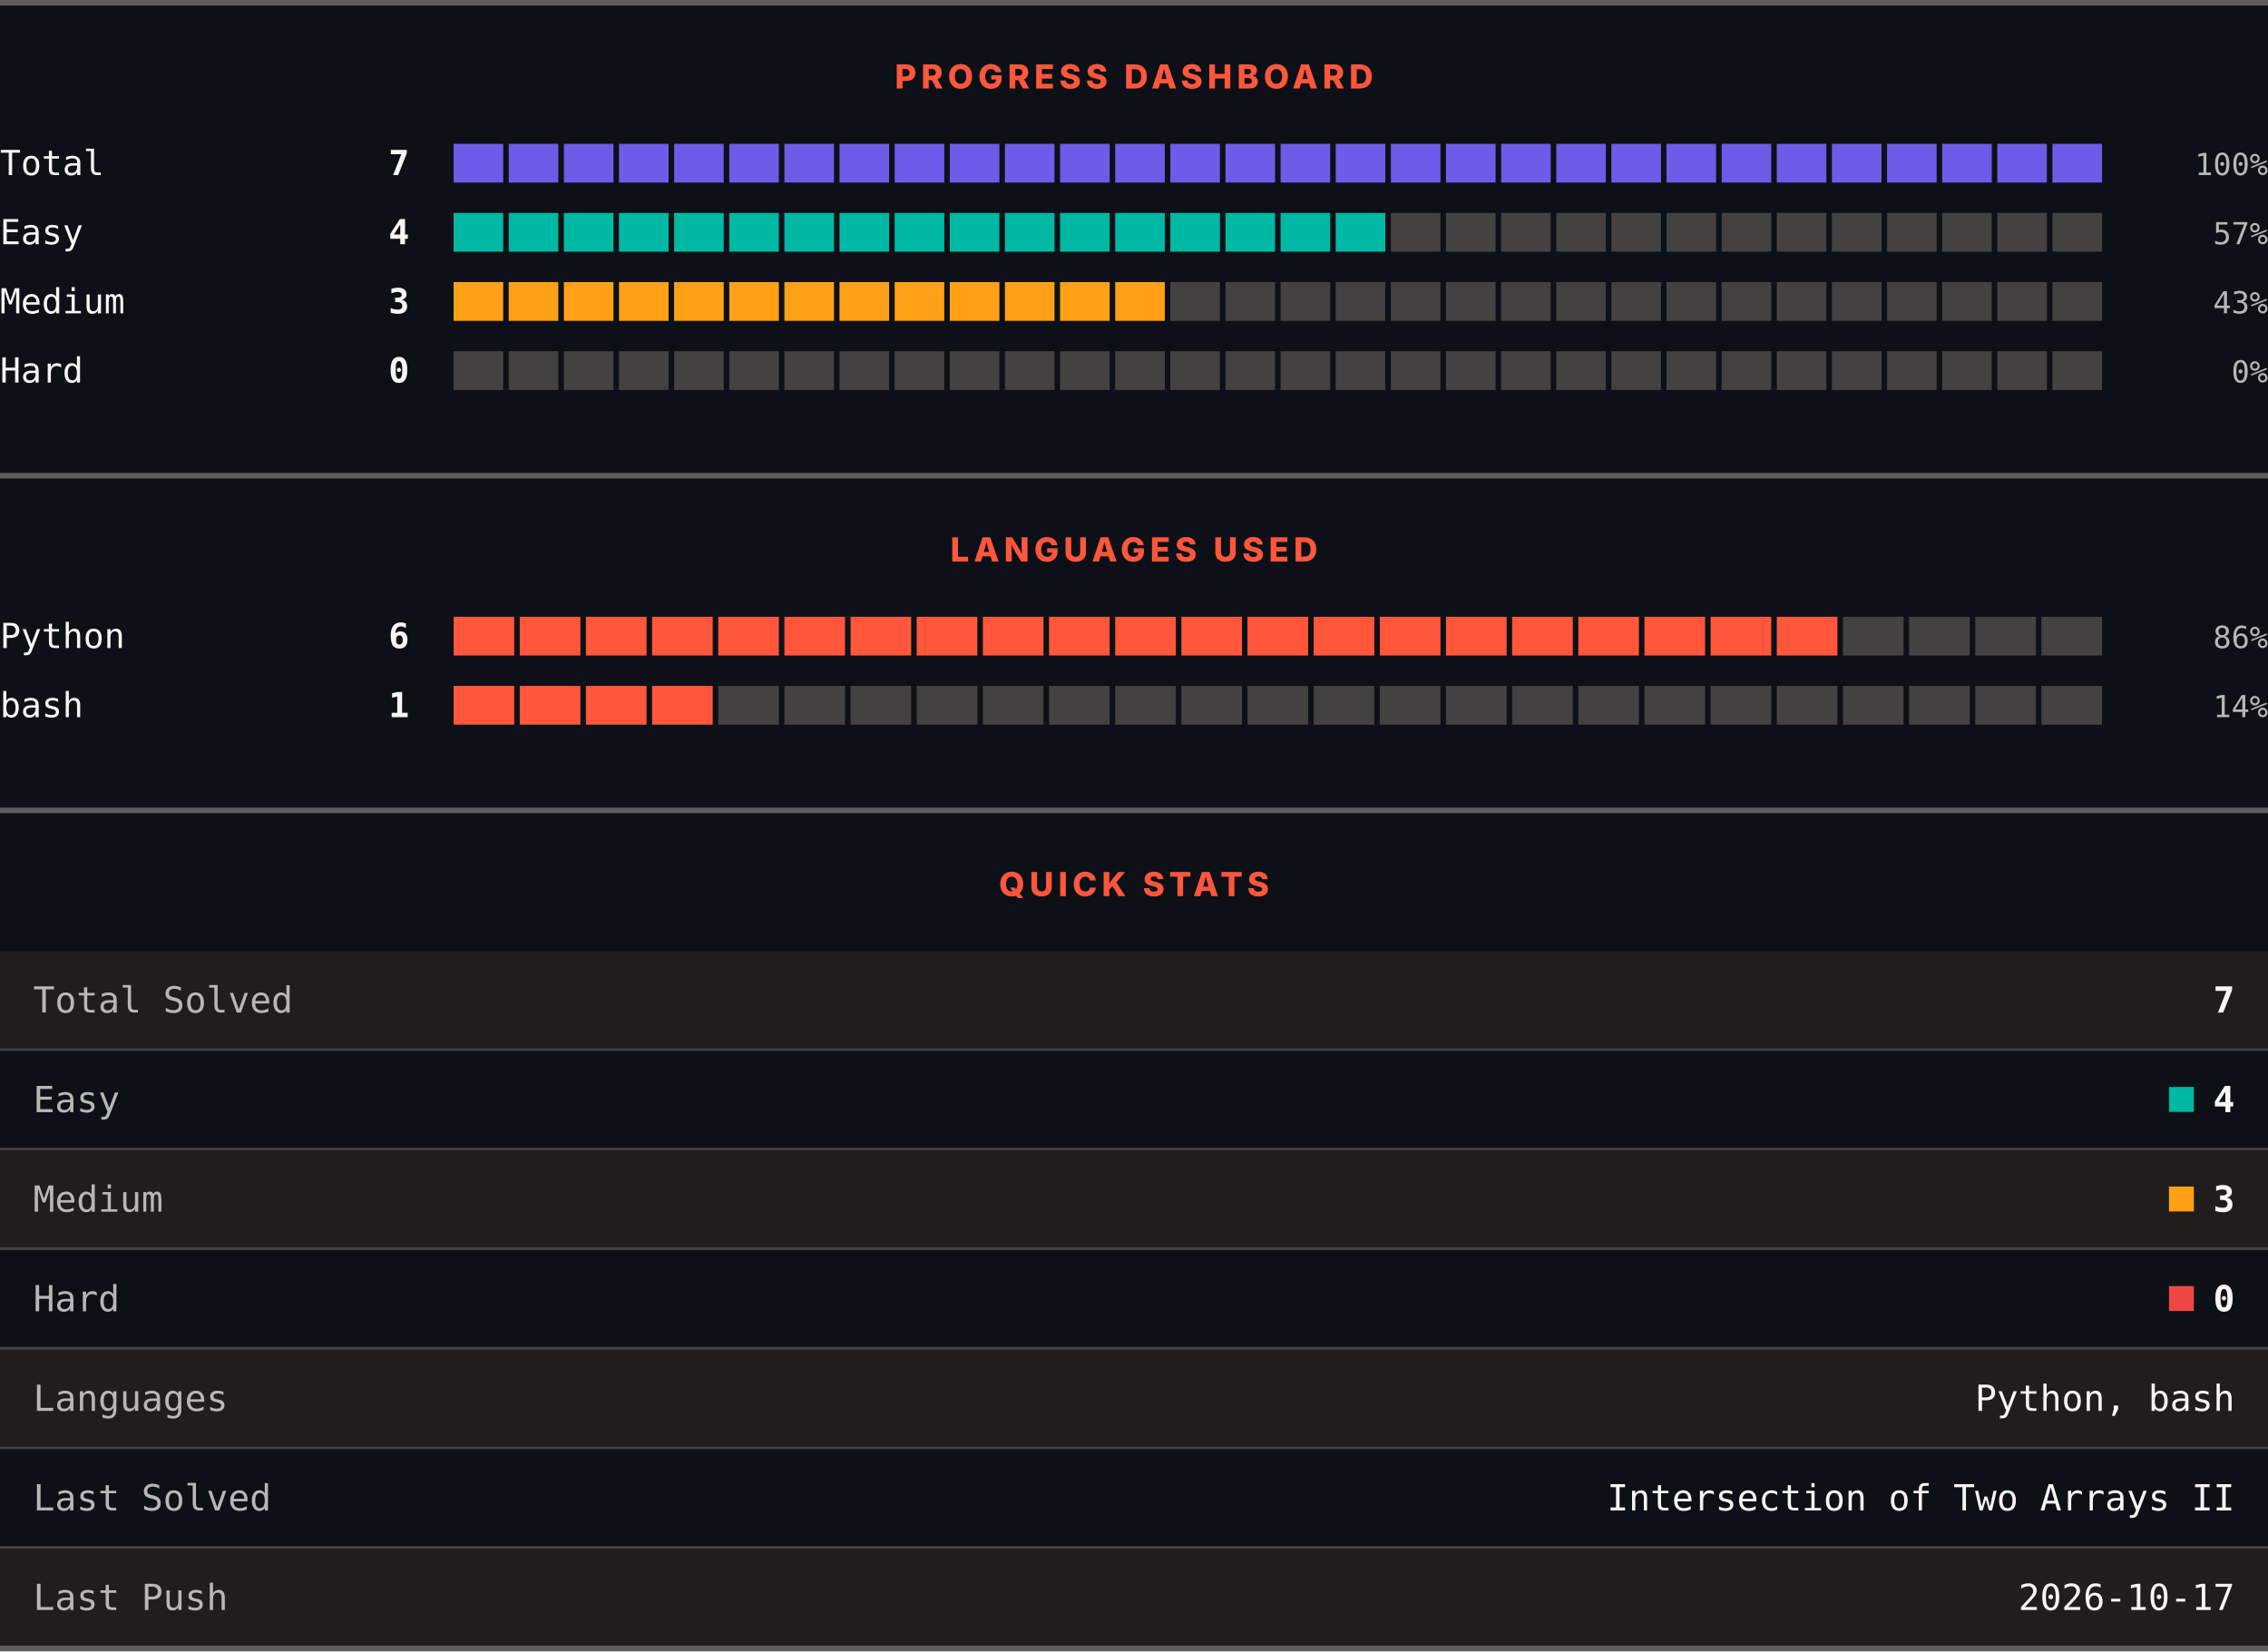
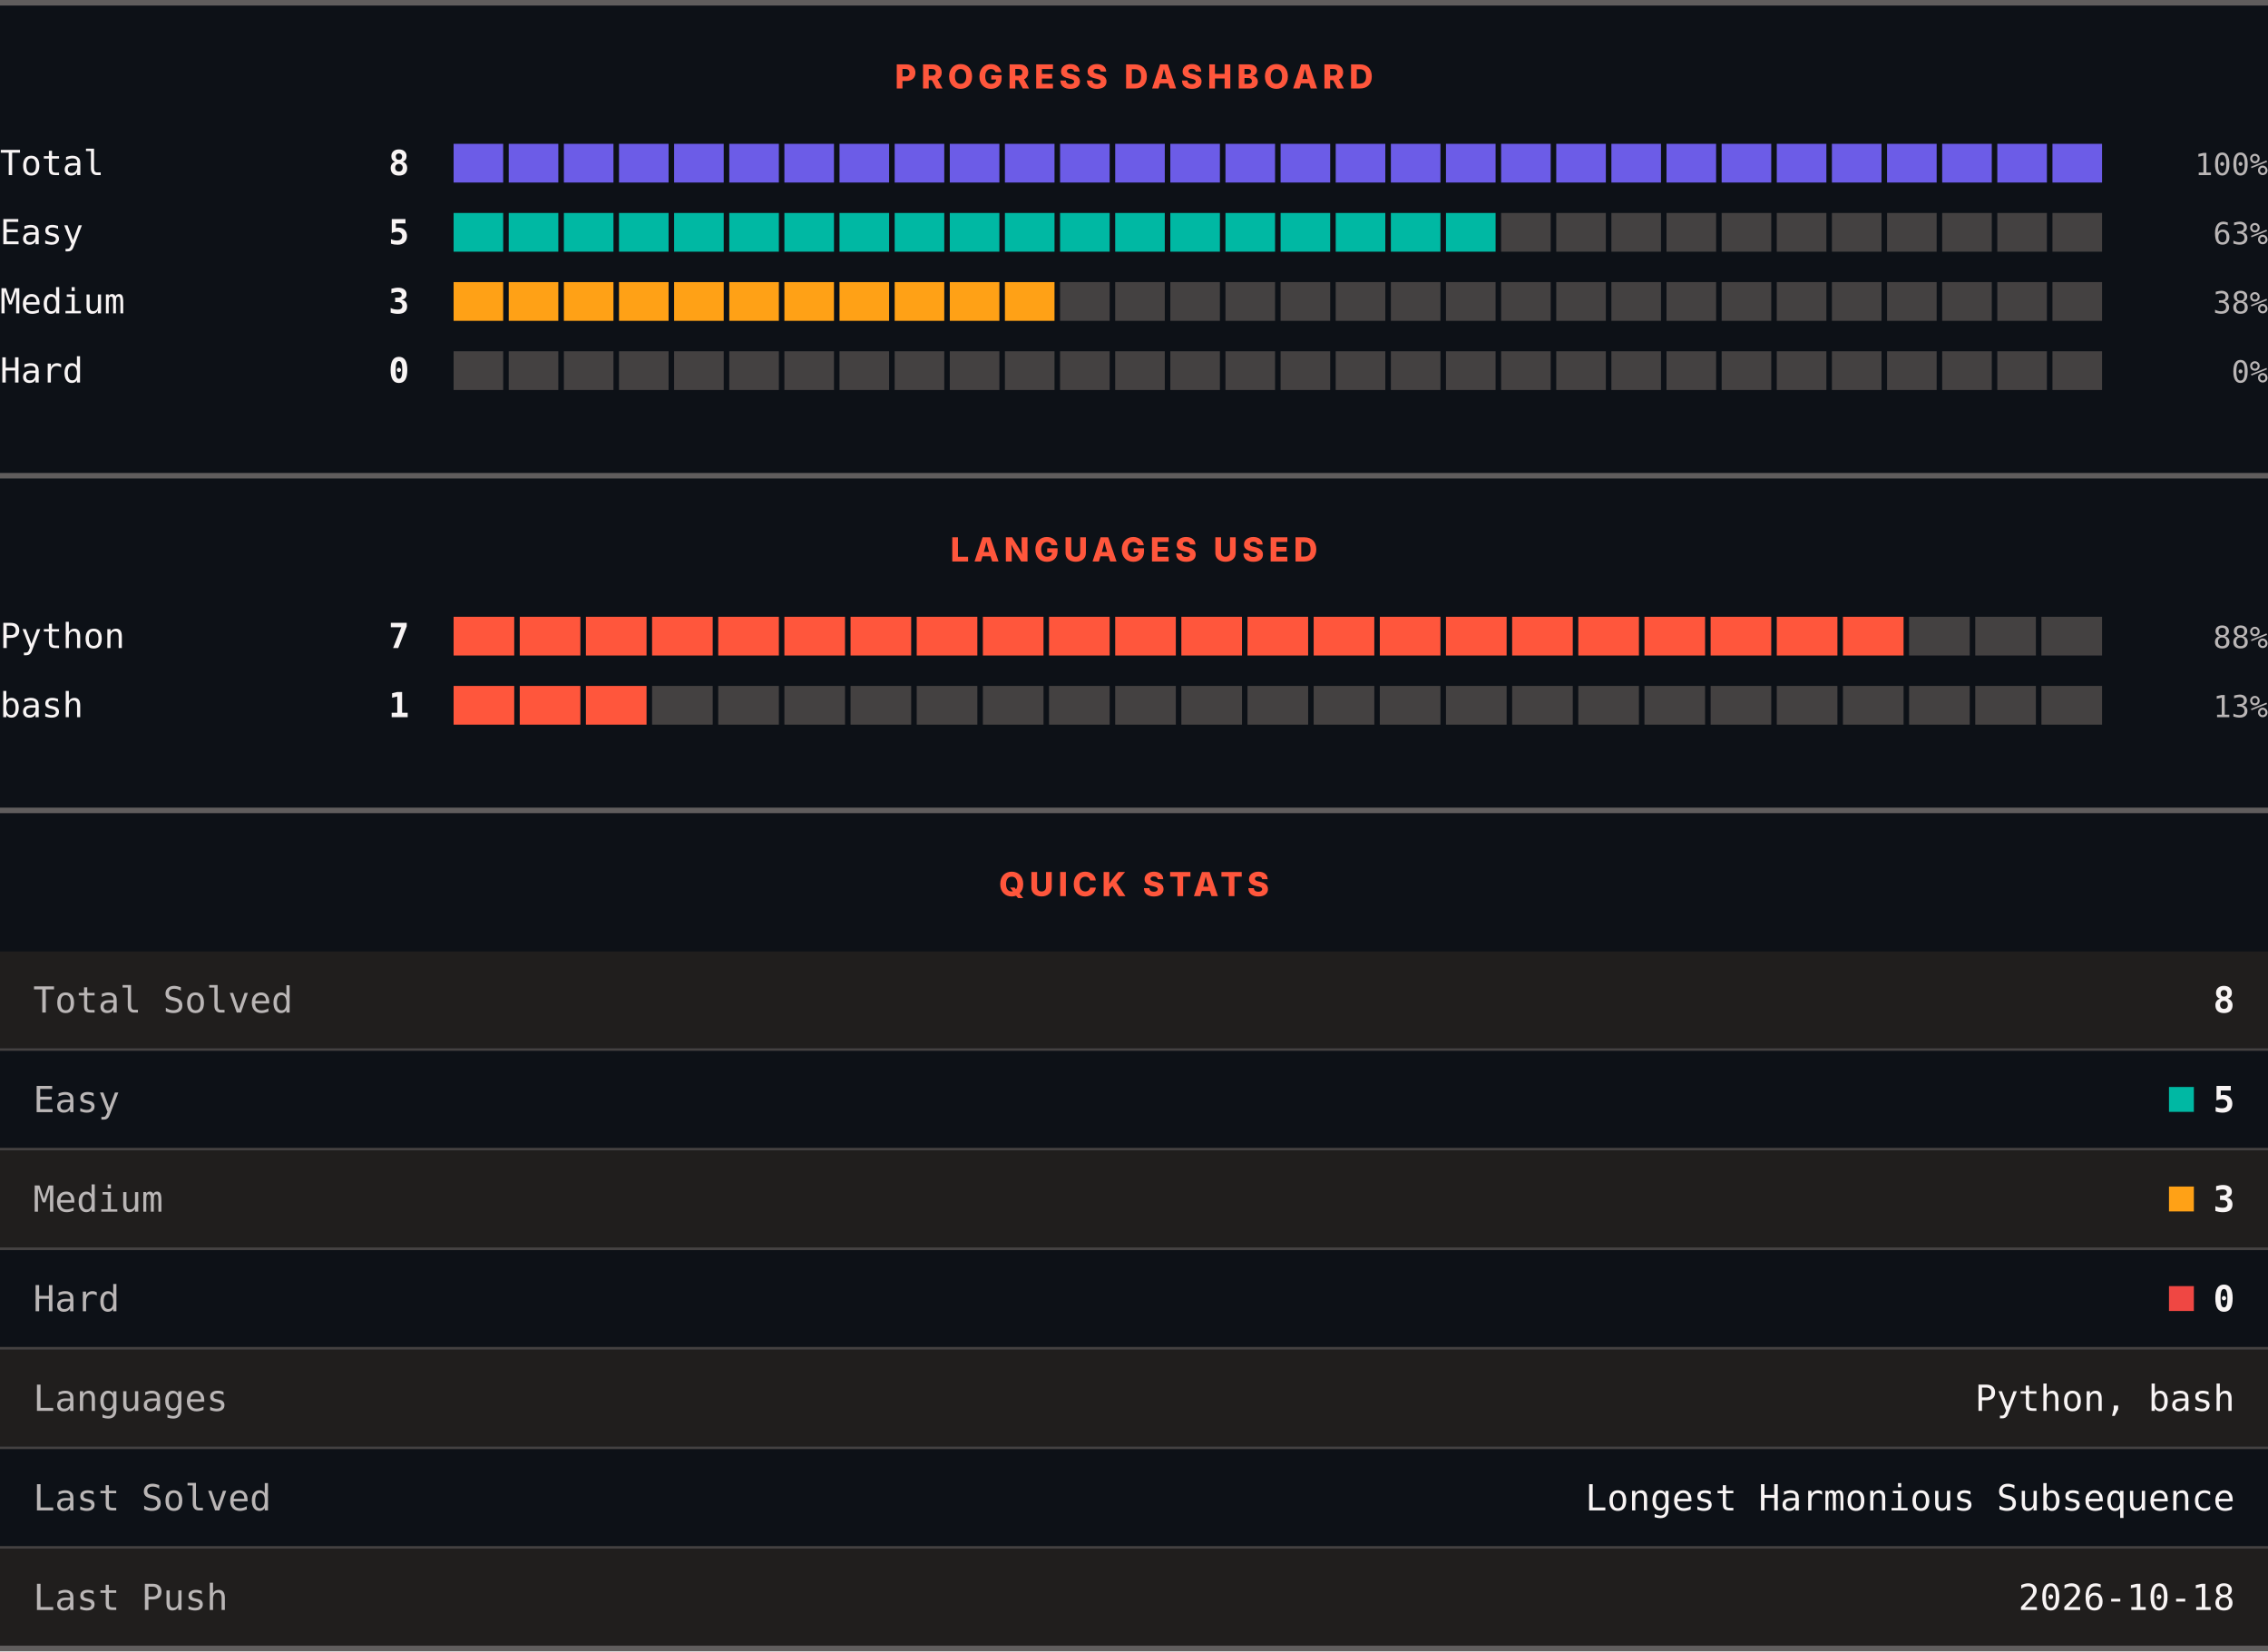
<svg xmlns="http://www.w3.org/2000/svg" width="820" height="597" viewBox="0 0 820 597" role="img" aria-label="LeetCode progress, languages and quick stats">
  <rect width="820" height="597" fill="#0d1117" />
  <rect x="0" y="0" width="820" height="2" fill="#605d5d" />
  <text x="410" y="32" text-anchor="middle" font-family="Archivo, system-ui, -apple-system, Segoe UI, sans-serif" font-size="12" font-weight="800" letter-spacing="1.68" fill="#ff563c">PROGRESS DASHBOARD</text>
  <text x="0" y="63.3" font-family="ui-monospace, SFMono-Regular, Menlo, Consolas, monospace" font-size="12.5" fill="#f8f4f4">Total</text>
-   <text x="148" y="63.3" text-anchor="end" font-family="ui-monospace, SFMono-Regular, Menlo, Consolas, monospace" font-size="12.5" font-weight="700" fill="#f8f4f4">7</text>
+   <text x="148" y="63.3" text-anchor="end" font-family="ui-monospace, SFMono-Regular, Menlo, Consolas, monospace" font-size="12.5" font-weight="700" fill="#f8f4f4">8</text>
  <rect x="164.00" y="52" width="17.93" height="14" fill="#6c5ce7" />
  <rect x="183.93" y="52" width="17.93" height="14" fill="#6c5ce7" />
  <rect x="203.87" y="52" width="17.93" height="14" fill="#6c5ce7" />
  <rect x="223.80" y="52" width="17.93" height="14" fill="#6c5ce7" />
  <rect x="243.73" y="52" width="17.93" height="14" fill="#6c5ce7" />
  <rect x="263.67" y="52" width="17.93" height="14" fill="#6c5ce7" />
  <rect x="283.60" y="52" width="17.93" height="14" fill="#6c5ce7" />
  <rect x="303.53" y="52" width="17.93" height="14" fill="#6c5ce7" />
  <rect x="323.47" y="52" width="17.93" height="14" fill="#6c5ce7" />
  <rect x="343.40" y="52" width="17.93" height="14" fill="#6c5ce7" />
  <rect x="363.33" y="52" width="17.93" height="14" fill="#6c5ce7" />
  <rect x="383.27" y="52" width="17.93" height="14" fill="#6c5ce7" />
  <rect x="403.20" y="52" width="17.93" height="14" fill="#6c5ce7" />
  <rect x="423.13" y="52" width="17.93" height="14" fill="#6c5ce7" />
  <rect x="443.07" y="52" width="17.93" height="14" fill="#6c5ce7" />
  <rect x="463.00" y="52" width="17.93" height="14" fill="#6c5ce7" />
  <rect x="482.93" y="52" width="17.93" height="14" fill="#6c5ce7" />
  <rect x="502.87" y="52" width="17.93" height="14" fill="#6c5ce7" />
  <rect x="522.80" y="52" width="17.93" height="14" fill="#6c5ce7" />
  <rect x="542.73" y="52" width="17.93" height="14" fill="#6c5ce7" />
  <rect x="562.67" y="52" width="17.93" height="14" fill="#6c5ce7" />
  <rect x="582.60" y="52" width="17.93" height="14" fill="#6c5ce7" />
  <rect x="602.53" y="52" width="17.93" height="14" fill="#6c5ce7" />
  <rect x="622.47" y="52" width="17.93" height="14" fill="#6c5ce7" />
  <rect x="642.40" y="52" width="17.93" height="14" fill="#6c5ce7" />
  <rect x="662.33" y="52" width="17.93" height="14" fill="#6c5ce7" />
  <rect x="682.27" y="52" width="17.93" height="14" fill="#6c5ce7" />
  <rect x="702.20" y="52" width="17.93" height="14" fill="#6c5ce7" />
  <rect x="722.13" y="52" width="17.93" height="14" fill="#6c5ce7" />
  <rect x="742.07" y="52" width="17.93" height="14" fill="#6c5ce7" />
  <text x="820" y="63.3" text-anchor="end" font-family="ui-monospace, SFMono-Regular, Menlo, Consolas, monospace" font-size="11" fill="#bab6b6">100%</text>
  <text x="0" y="88.3" font-family="ui-monospace, SFMono-Regular, Menlo, Consolas, monospace" font-size="12.5" fill="#f8f4f4">Easy</text>
-   <text x="148" y="88.3" text-anchor="end" font-family="ui-monospace, SFMono-Regular, Menlo, Consolas, monospace" font-size="12.5" font-weight="700" fill="#f8f4f4">4</text>
+   <text x="148" y="88.3" text-anchor="end" font-family="ui-monospace, SFMono-Regular, Menlo, Consolas, monospace" font-size="12.5" font-weight="700" fill="#f8f4f4">5</text>
  <rect x="164.00" y="77" width="17.93" height="14" fill="#00b8a3" />
  <rect x="183.93" y="77" width="17.93" height="14" fill="#00b8a3" />
  <rect x="203.87" y="77" width="17.93" height="14" fill="#00b8a3" />
  <rect x="223.80" y="77" width="17.93" height="14" fill="#00b8a3" />
  <rect x="243.73" y="77" width="17.93" height="14" fill="#00b8a3" />
  <rect x="263.67" y="77" width="17.93" height="14" fill="#00b8a3" />
  <rect x="283.60" y="77" width="17.93" height="14" fill="#00b8a3" />
  <rect x="303.53" y="77" width="17.93" height="14" fill="#00b8a3" />
  <rect x="323.47" y="77" width="17.93" height="14" fill="#00b8a3" />
  <rect x="343.40" y="77" width="17.93" height="14" fill="#00b8a3" />
  <rect x="363.33" y="77" width="17.93" height="14" fill="#00b8a3" />
  <rect x="383.27" y="77" width="17.93" height="14" fill="#00b8a3" />
  <rect x="403.20" y="77" width="17.93" height="14" fill="#00b8a3" />
  <rect x="423.13" y="77" width="17.93" height="14" fill="#00b8a3" />
  <rect x="443.07" y="77" width="17.93" height="14" fill="#00b8a3" />
  <rect x="463.00" y="77" width="17.93" height="14" fill="#00b8a3" />
  <rect x="482.93" y="77" width="17.93" height="14" fill="#00b8a3" />
-   <rect x="502.87" y="77" width="17.93" height="14" fill="#444141" />
-   <rect x="522.80" y="77" width="17.93" height="14" fill="#444141" />
+   <rect x="502.87" y="77" width="17.93" height="14" fill="#00b8a3" />
+   <rect x="522.80" y="77" width="17.93" height="14" fill="#00b8a3" />
  <rect x="542.73" y="77" width="17.93" height="14" fill="#444141" />
  <rect x="562.67" y="77" width="17.93" height="14" fill="#444141" />
  <rect x="582.60" y="77" width="17.93" height="14" fill="#444141" />
  <rect x="602.53" y="77" width="17.93" height="14" fill="#444141" />
  <rect x="622.47" y="77" width="17.93" height="14" fill="#444141" />
  <rect x="642.40" y="77" width="17.93" height="14" fill="#444141" />
  <rect x="662.33" y="77" width="17.93" height="14" fill="#444141" />
  <rect x="682.27" y="77" width="17.93" height="14" fill="#444141" />
  <rect x="702.20" y="77" width="17.93" height="14" fill="#444141" />
  <rect x="722.13" y="77" width="17.93" height="14" fill="#444141" />
  <rect x="742.07" y="77" width="17.93" height="14" fill="#444141" />
-   <text x="820" y="88.3" text-anchor="end" font-family="ui-monospace, SFMono-Regular, Menlo, Consolas, monospace" font-size="11" fill="#bab6b6">57%</text>
+   <text x="820" y="88.3" text-anchor="end" font-family="ui-monospace, SFMono-Regular, Menlo, Consolas, monospace" font-size="11" fill="#bab6b6">63%</text>
  <text x="0" y="113.3" font-family="ui-monospace, SFMono-Regular, Menlo, Consolas, monospace" font-size="12.5" fill="#f8f4f4">Medium</text>
  <text x="148" y="113.3" text-anchor="end" font-family="ui-monospace, SFMono-Regular, Menlo, Consolas, monospace" font-size="12.5" font-weight="700" fill="#f8f4f4">3</text>
  <rect x="164.00" y="102" width="17.93" height="14" fill="#ffa116" />
  <rect x="183.93" y="102" width="17.93" height="14" fill="#ffa116" />
  <rect x="203.87" y="102" width="17.93" height="14" fill="#ffa116" />
  <rect x="223.80" y="102" width="17.93" height="14" fill="#ffa116" />
  <rect x="243.73" y="102" width="17.93" height="14" fill="#ffa116" />
  <rect x="263.67" y="102" width="17.93" height="14" fill="#ffa116" />
  <rect x="283.60" y="102" width="17.93" height="14" fill="#ffa116" />
  <rect x="303.53" y="102" width="17.93" height="14" fill="#ffa116" />
  <rect x="323.47" y="102" width="17.93" height="14" fill="#ffa116" />
  <rect x="343.40" y="102" width="17.93" height="14" fill="#ffa116" />
  <rect x="363.33" y="102" width="17.93" height="14" fill="#ffa116" />
-   <rect x="383.27" y="102" width="17.93" height="14" fill="#ffa116" />
-   <rect x="403.20" y="102" width="17.93" height="14" fill="#ffa116" />
+   <rect x="383.27" y="102" width="17.93" height="14" fill="#444141" />
+   <rect x="403.20" y="102" width="17.93" height="14" fill="#444141" />
  <rect x="423.13" y="102" width="17.93" height="14" fill="#444141" />
  <rect x="443.07" y="102" width="17.93" height="14" fill="#444141" />
  <rect x="463.00" y="102" width="17.93" height="14" fill="#444141" />
  <rect x="482.93" y="102" width="17.93" height="14" fill="#444141" />
  <rect x="502.87" y="102" width="17.93" height="14" fill="#444141" />
  <rect x="522.80" y="102" width="17.93" height="14" fill="#444141" />
  <rect x="542.73" y="102" width="17.93" height="14" fill="#444141" />
  <rect x="562.67" y="102" width="17.93" height="14" fill="#444141" />
  <rect x="582.60" y="102" width="17.93" height="14" fill="#444141" />
  <rect x="602.53" y="102" width="17.93" height="14" fill="#444141" />
  <rect x="622.47" y="102" width="17.93" height="14" fill="#444141" />
  <rect x="642.40" y="102" width="17.93" height="14" fill="#444141" />
  <rect x="662.33" y="102" width="17.93" height="14" fill="#444141" />
  <rect x="682.27" y="102" width="17.93" height="14" fill="#444141" />
  <rect x="702.20" y="102" width="17.93" height="14" fill="#444141" />
  <rect x="722.13" y="102" width="17.93" height="14" fill="#444141" />
  <rect x="742.07" y="102" width="17.93" height="14" fill="#444141" />
-   <text x="820" y="113.3" text-anchor="end" font-family="ui-monospace, SFMono-Regular, Menlo, Consolas, monospace" font-size="11" fill="#bab6b6">43%</text>
+   <text x="820" y="113.3" text-anchor="end" font-family="ui-monospace, SFMono-Regular, Menlo, Consolas, monospace" font-size="11" fill="#bab6b6">38%</text>
  <text x="0" y="138.3" font-family="ui-monospace, SFMono-Regular, Menlo, Consolas, monospace" font-size="12.5" fill="#f8f4f4">Hard</text>
  <text x="148" y="138.3" text-anchor="end" font-family="ui-monospace, SFMono-Regular, Menlo, Consolas, monospace" font-size="12.5" font-weight="700" fill="#f8f4f4">0</text>
  <rect x="164.00" y="127" width="17.93" height="14" fill="#444141" />
  <rect x="183.93" y="127" width="17.93" height="14" fill="#444141" />
  <rect x="203.87" y="127" width="17.93" height="14" fill="#444141" />
  <rect x="223.80" y="127" width="17.93" height="14" fill="#444141" />
  <rect x="243.73" y="127" width="17.93" height="14" fill="#444141" />
  <rect x="263.67" y="127" width="17.93" height="14" fill="#444141" />
  <rect x="283.60" y="127" width="17.93" height="14" fill="#444141" />
  <rect x="303.53" y="127" width="17.93" height="14" fill="#444141" />
  <rect x="323.47" y="127" width="17.93" height="14" fill="#444141" />
  <rect x="343.40" y="127" width="17.93" height="14" fill="#444141" />
  <rect x="363.33" y="127" width="17.93" height="14" fill="#444141" />
  <rect x="383.27" y="127" width="17.93" height="14" fill="#444141" />
  <rect x="403.20" y="127" width="17.93" height="14" fill="#444141" />
  <rect x="423.13" y="127" width="17.93" height="14" fill="#444141" />
  <rect x="443.07" y="127" width="17.93" height="14" fill="#444141" />
  <rect x="463.00" y="127" width="17.93" height="14" fill="#444141" />
  <rect x="482.93" y="127" width="17.93" height="14" fill="#444141" />
  <rect x="502.87" y="127" width="17.93" height="14" fill="#444141" />
  <rect x="522.80" y="127" width="17.93" height="14" fill="#444141" />
  <rect x="542.73" y="127" width="17.93" height="14" fill="#444141" />
  <rect x="562.67" y="127" width="17.93" height="14" fill="#444141" />
  <rect x="582.60" y="127" width="17.93" height="14" fill="#444141" />
  <rect x="602.53" y="127" width="17.93" height="14" fill="#444141" />
  <rect x="622.47" y="127" width="17.93" height="14" fill="#444141" />
  <rect x="642.40" y="127" width="17.93" height="14" fill="#444141" />
  <rect x="662.33" y="127" width="17.93" height="14" fill="#444141" />
  <rect x="682.27" y="127" width="17.93" height="14" fill="#444141" />
  <rect x="702.20" y="127" width="17.93" height="14" fill="#444141" />
  <rect x="722.13" y="127" width="17.93" height="14" fill="#444141" />
  <rect x="742.07" y="127" width="17.93" height="14" fill="#444141" />
  <text x="820" y="138.3" text-anchor="end" font-family="ui-monospace, SFMono-Regular, Menlo, Consolas, monospace" font-size="11" fill="#bab6b6">0%</text>
  <rect x="0" y="171" width="820" height="2" fill="#605d5d" />
  <text x="410" y="203" text-anchor="middle" font-family="Archivo, system-ui, -apple-system, Segoe UI, sans-serif" font-size="12" font-weight="800" letter-spacing="1.68" fill="#ff563c">LANGUAGES USED</text>
  <text x="0" y="234.3" font-family="ui-monospace, SFMono-Regular, Menlo, Consolas, monospace" font-size="12.5" fill="#f8f4f4">Python</text>
-   <text x="148" y="234.3" text-anchor="end" font-family="ui-monospace, SFMono-Regular, Menlo, Consolas, monospace" font-size="12.5" font-weight="700" fill="#f8f4f4">6</text>
+   <text x="148" y="234.3" text-anchor="end" font-family="ui-monospace, SFMono-Regular, Menlo, Consolas, monospace" font-size="12.5" font-weight="700" fill="#f8f4f4">7</text>
  <rect x="164.00" y="223" width="21.92" height="14" fill="#ff563c" />
  <rect x="187.92" y="223" width="21.92" height="14" fill="#ff563c" />
  <rect x="211.84" y="223" width="21.92" height="14" fill="#ff563c" />
  <rect x="235.76" y="223" width="21.92" height="14" fill="#ff563c" />
  <rect x="259.68" y="223" width="21.92" height="14" fill="#ff563c" />
  <rect x="283.60" y="223" width="21.92" height="14" fill="#ff563c" />
  <rect x="307.52" y="223" width="21.92" height="14" fill="#ff563c" />
  <rect x="331.44" y="223" width="21.92" height="14" fill="#ff563c" />
  <rect x="355.36" y="223" width="21.92" height="14" fill="#ff563c" />
  <rect x="379.28" y="223" width="21.92" height="14" fill="#ff563c" />
  <rect x="403.20" y="223" width="21.92" height="14" fill="#ff563c" />
  <rect x="427.12" y="223" width="21.92" height="14" fill="#ff563c" />
  <rect x="451.04" y="223" width="21.92" height="14" fill="#ff563c" />
  <rect x="474.96" y="223" width="21.92" height="14" fill="#ff563c" />
  <rect x="498.88" y="223" width="21.92" height="14" fill="#ff563c" />
  <rect x="522.80" y="223" width="21.92" height="14" fill="#ff563c" />
  <rect x="546.72" y="223" width="21.92" height="14" fill="#ff563c" />
  <rect x="570.64" y="223" width="21.92" height="14" fill="#ff563c" />
  <rect x="594.56" y="223" width="21.92" height="14" fill="#ff563c" />
  <rect x="618.48" y="223" width="21.92" height="14" fill="#ff563c" />
  <rect x="642.40" y="223" width="21.92" height="14" fill="#ff563c" />
-   <rect x="666.32" y="223" width="21.92" height="14" fill="#444141" />
+   <rect x="666.32" y="223" width="21.92" height="14" fill="#ff563c" />
  <rect x="690.24" y="223" width="21.92" height="14" fill="#444141" />
  <rect x="714.16" y="223" width="21.92" height="14" fill="#444141" />
  <rect x="738.08" y="223" width="21.92" height="14" fill="#444141" />
-   <text x="820" y="234.3" text-anchor="end" font-family="ui-monospace, SFMono-Regular, Menlo, Consolas, monospace" font-size="11" fill="#bab6b6">86%</text>
+   <text x="820" y="234.3" text-anchor="end" font-family="ui-monospace, SFMono-Regular, Menlo, Consolas, monospace" font-size="11" fill="#bab6b6">88%</text>
  <text x="0" y="259.3" font-family="ui-monospace, SFMono-Regular, Menlo, Consolas, monospace" font-size="12.5" fill="#f8f4f4">bash</text>
  <text x="148" y="259.3" text-anchor="end" font-family="ui-monospace, SFMono-Regular, Menlo, Consolas, monospace" font-size="12.5" font-weight="700" fill="#f8f4f4">1</text>
  <rect x="164.00" y="248" width="21.92" height="14" fill="#ff563c" />
  <rect x="187.92" y="248" width="21.92" height="14" fill="#ff563c" />
  <rect x="211.84" y="248" width="21.92" height="14" fill="#ff563c" />
-   <rect x="235.76" y="248" width="21.92" height="14" fill="#ff563c" />
+   <rect x="235.76" y="248" width="21.92" height="14" fill="#444141" />
  <rect x="259.68" y="248" width="21.92" height="14" fill="#444141" />
  <rect x="283.60" y="248" width="21.92" height="14" fill="#444141" />
  <rect x="307.52" y="248" width="21.92" height="14" fill="#444141" />
  <rect x="331.44" y="248" width="21.92" height="14" fill="#444141" />
  <rect x="355.36" y="248" width="21.92" height="14" fill="#444141" />
  <rect x="379.28" y="248" width="21.92" height="14" fill="#444141" />
  <rect x="403.20" y="248" width="21.92" height="14" fill="#444141" />
  <rect x="427.12" y="248" width="21.92" height="14" fill="#444141" />
  <rect x="451.04" y="248" width="21.92" height="14" fill="#444141" />
  <rect x="474.96" y="248" width="21.92" height="14" fill="#444141" />
  <rect x="498.88" y="248" width="21.92" height="14" fill="#444141" />
  <rect x="522.80" y="248" width="21.92" height="14" fill="#444141" />
  <rect x="546.72" y="248" width="21.92" height="14" fill="#444141" />
  <rect x="570.64" y="248" width="21.92" height="14" fill="#444141" />
  <rect x="594.56" y="248" width="21.92" height="14" fill="#444141" />
  <rect x="618.48" y="248" width="21.92" height="14" fill="#444141" />
  <rect x="642.40" y="248" width="21.92" height="14" fill="#444141" />
  <rect x="666.32" y="248" width="21.92" height="14" fill="#444141" />
  <rect x="690.24" y="248" width="21.92" height="14" fill="#444141" />
  <rect x="714.16" y="248" width="21.92" height="14" fill="#444141" />
  <rect x="738.08" y="248" width="21.92" height="14" fill="#444141" />
-   <text x="820" y="259.3" text-anchor="end" font-family="ui-monospace, SFMono-Regular, Menlo, Consolas, monospace" font-size="11" fill="#bab6b6">14%</text>
+   <text x="820" y="259.3" text-anchor="end" font-family="ui-monospace, SFMono-Regular, Menlo, Consolas, monospace" font-size="11" fill="#bab6b6">13%</text>
  <rect x="0" y="292" width="820" height="2" fill="#605d5d" />
  <text x="410" y="324" text-anchor="middle" font-family="Archivo, system-ui, -apple-system, Segoe UI, sans-serif" font-size="12" font-weight="800" letter-spacing="1.68" fill="#ff563c">QUICK STATS</text>
  <rect x="0" y="344" width="820" height="35" fill="#201e1d" />
  <text x="12" y="366.1" font-family="ui-monospace, SFMono-Regular, Menlo, Consolas, monospace" font-size="13" fill="#bab6b6">Total Solved</text>
-   <text x="808" y="366.1" text-anchor="end" font-family="ui-monospace, SFMono-Regular, Menlo, Consolas, monospace" font-size="13" font-weight="700" fill="#f8f4f4">7</text>
+   <text x="808" y="366.1" text-anchor="end" font-family="ui-monospace, SFMono-Regular, Menlo, Consolas, monospace" font-size="13" font-weight="700" fill="#f8f4f4">8</text>
  <rect x="0" y="379" width="820" height="1" fill="#444141" />
  <rect x="0" y="380" width="820" height="35" fill="#0d1117" />
  <text x="12" y="402.1" font-family="ui-monospace, SFMono-Regular, Menlo, Consolas, monospace" font-size="13" fill="#bab6b6">Easy</text>
  <rect x="784.2" y="393" width="9" height="9" fill="#00b8a3" />
-   <text x="808" y="402.1" text-anchor="end" font-family="ui-monospace, SFMono-Regular, Menlo, Consolas, monospace" font-size="13" font-weight="700" fill="#f8f4f4">4</text>
+   <text x="808" y="402.1" text-anchor="end" font-family="ui-monospace, SFMono-Regular, Menlo, Consolas, monospace" font-size="13" font-weight="700" fill="#f8f4f4">5</text>
  <rect x="0" y="415" width="820" height="1" fill="#444141" />
  <rect x="0" y="416" width="820" height="35" fill="#201e1d" />
  <text x="12" y="438.1" font-family="ui-monospace, SFMono-Regular, Menlo, Consolas, monospace" font-size="13" fill="#bab6b6">Medium</text>
  <rect x="784.2" y="429" width="9" height="9" fill="#ffa116" />
  <text x="808" y="438.1" text-anchor="end" font-family="ui-monospace, SFMono-Regular, Menlo, Consolas, monospace" font-size="13" font-weight="700" fill="#f8f4f4">3</text>
  <rect x="0" y="451" width="820" height="1" fill="#444141" />
  <rect x="0" y="452" width="820" height="35" fill="#0d1117" />
  <text x="12" y="474.1" font-family="ui-monospace, SFMono-Regular, Menlo, Consolas, monospace" font-size="13" fill="#bab6b6">Hard</text>
  <rect x="784.2" y="465" width="9" height="9" fill="#ef4743" />
  <text x="808" y="474.1" text-anchor="end" font-family="ui-monospace, SFMono-Regular, Menlo, Consolas, monospace" font-size="13" font-weight="700" fill="#f8f4f4">0</text>
  <rect x="0" y="487" width="820" height="1" fill="#444141" />
  <rect x="0" y="488" width="820" height="35" fill="#201e1d" />
  <text x="12" y="510.1" font-family="ui-monospace, SFMono-Regular, Menlo, Consolas, monospace" font-size="13" fill="#bab6b6">Languages</text>
  <text x="808" y="510.1" text-anchor="end" font-family="ui-monospace, SFMono-Regular, Menlo, Consolas, monospace" font-size="13" fill="#f8f4f4">Python, bash</text>
  <rect x="0" y="523" width="820" height="1" fill="#444141" />
  <rect x="0" y="524" width="820" height="35" fill="#0d1117" />
  <text x="12" y="546.1" font-family="ui-monospace, SFMono-Regular, Menlo, Consolas, monospace" font-size="13" fill="#bab6b6">Last Solved</text>
-   <text x="808" y="546.1" text-anchor="end" font-family="ui-monospace, SFMono-Regular, Menlo, Consolas, monospace" font-size="13" fill="#f8f4f4">Intersection of Two Arrays II</text>
+   <text x="808" y="546.1" text-anchor="end" font-family="ui-monospace, SFMono-Regular, Menlo, Consolas, monospace" font-size="13" fill="#f8f4f4">Longest Harmonious Subsequence</text>
  <rect x="0" y="559" width="820" height="1" fill="#444141" />
  <rect x="0" y="560" width="820" height="35" fill="#201e1d" />
  <text x="12" y="582.1" font-family="ui-monospace, SFMono-Regular, Menlo, Consolas, monospace" font-size="13" fill="#bab6b6">Last Push</text>
-   <text x="808" y="582.1" text-anchor="end" font-family="ui-monospace, SFMono-Regular, Menlo, Consolas, monospace" font-size="13" fill="#f8f4f4">2026-10-17</text>
+   <text x="808" y="582.1" text-anchor="end" font-family="ui-monospace, SFMono-Regular, Menlo, Consolas, monospace" font-size="13" fill="#f8f4f4">2026-10-18</text>
  <rect x="0" y="595" width="820" height="2" fill="#605d5d" />
</svg>
